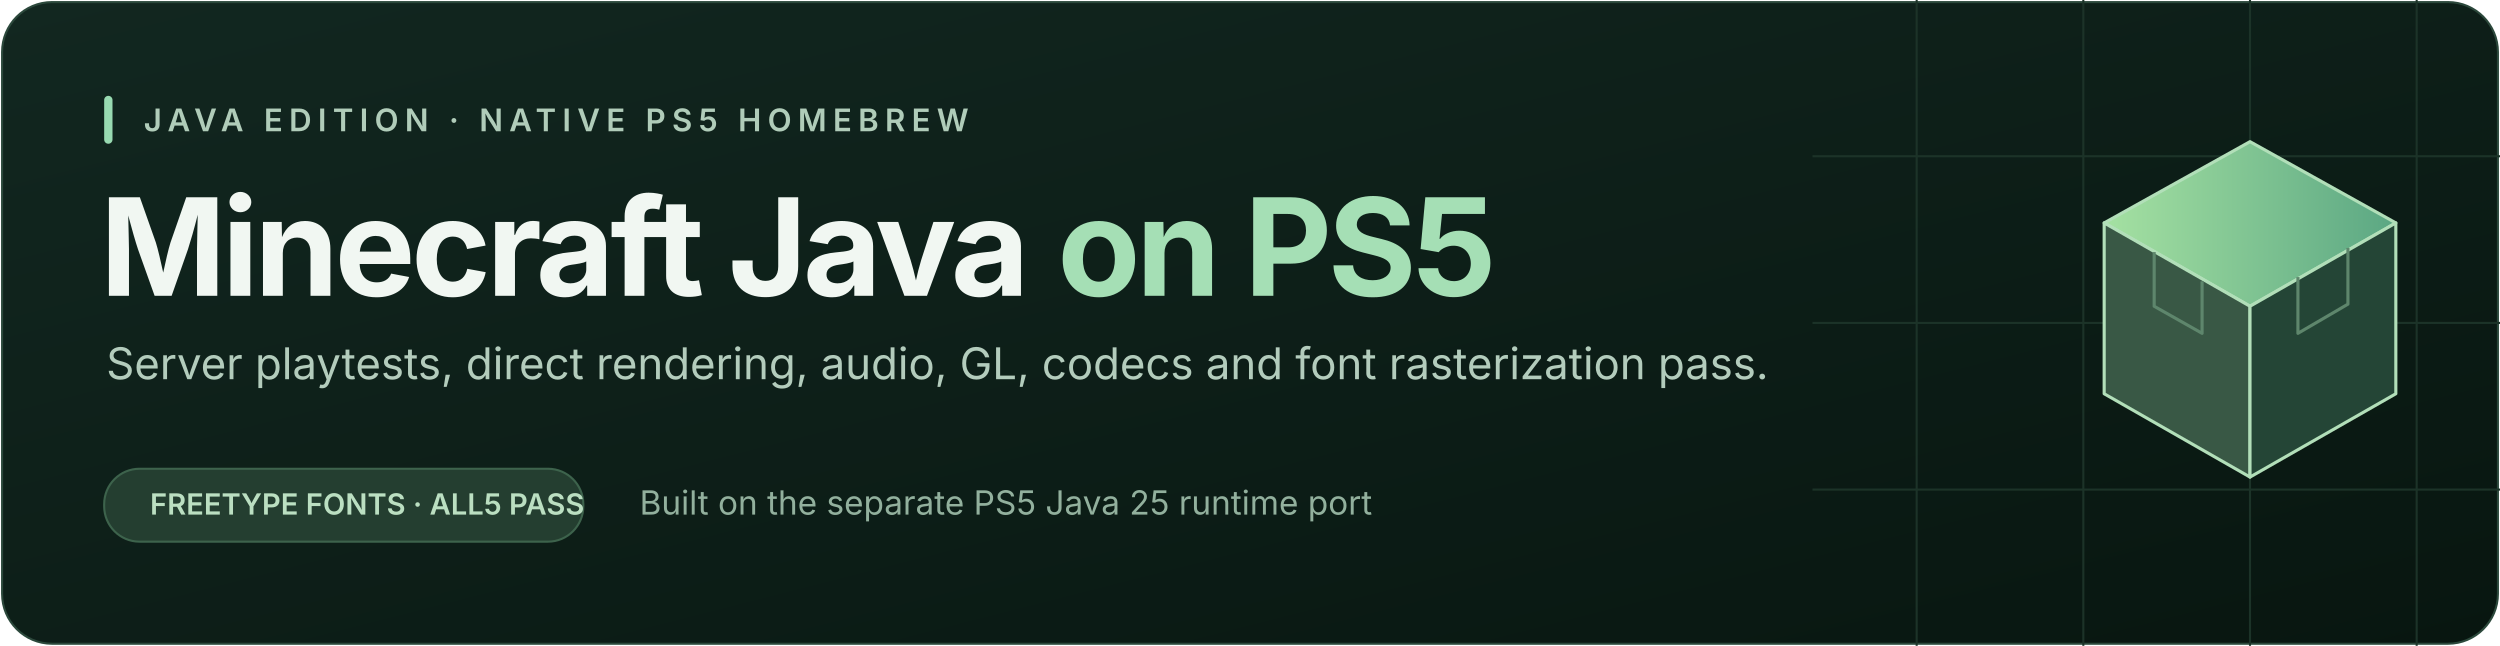
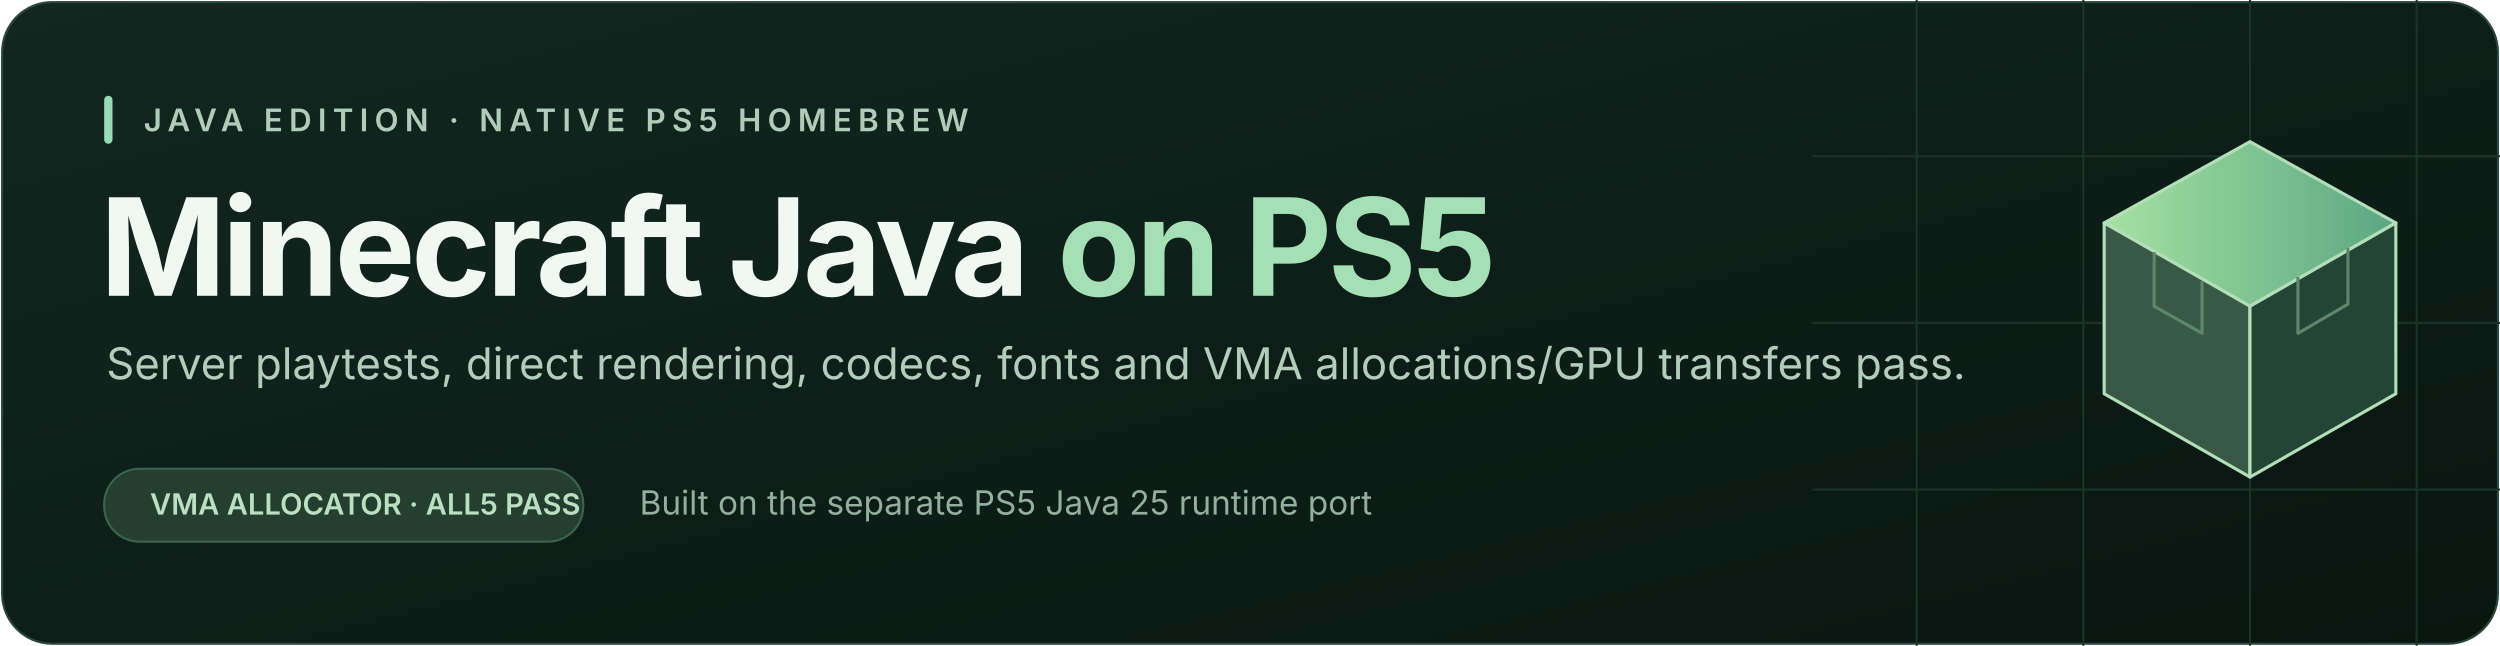
<svg xmlns="http://www.w3.org/2000/svg" width="1200" height="310" viewBox="0 0 1200 310" role="img" aria-labelledby="title description">
  <defs>
    <linearGradient id="background" x2="1" y2="1">
      <stop stop-color="#122720" />
      <stop offset="1" stop-color="#081610" />
    </linearGradient>
    <linearGradient id="grass">
      <stop stop-color="#a5e1a2" />
      <stop offset="1" stop-color="#5ba783" />
    </linearGradient>
  </defs>
  <rect x="1" y="1" width="1198" height="308" rx="24" fill="url(#background)" stroke="#2b483b" />
  <path d="M920 0v310M1000 0v310M1080 0v310M1160 0v310M870 75h330M870 155h330M870 235h330" stroke="#1c3328" />
  <g stroke="#b2dfb9" stroke-width="1.5" stroke-linejoin="round">
    <path d="M1010 107l70-39 70 39-70 40z" fill="url(#grass)" />
    <path d="M1010 107l70 40v82l-70-40z" fill="#395845" />
    <path d="M1080 147l70-40v82l-70 40z" fill="#244536" />
    <path d="M1034 121v26l23 13v-25M1103 133v27l24-14v-27" fill="none" stroke="#5e866c" />
  </g>
  <rect x="50" y="46" width="4" height="23" rx="2" fill="#98dab1" />
  <g font-family="Inter,Segoe UI,Arial,sans-serif">
    <text x="69" y="63" font-size="15" font-weight="600" letter-spacing="3" fill="#b0ccb9">JAVA EDITION · NATIVE PS5 HOMEBREW</text>
    <text x="48" y="142" font-size="65" font-weight="700" letter-spacing="-2" fill="#f1f7f2">Minecraft Java <tspan fill="#a5dfb5">on PS5</tspan>
    </text>
-     <text x="51" y="182" font-size="21" fill="#b3ccbc">Server playtests, direct rendering, audio, GL, codecs and font rasterization pass.</text>
+     <text x="51" y="182" font-size="21" fill="#b3ccbc">Server playtests, direct rendering, codecs, fonts and VMA allocations/GPU transfers pass.</text>
    <rect x="50" y="225" width="230" height="35" rx="17" fill="#243e30" stroke="#3d634c" />
-     <text x="72" y="247" font-size="14" font-weight="600" fill="#bbdfc1">FREETYPE FONTS · ALL5 PASS</text>
+     <text x="72" y="247" font-size="14" font-weight="600" fill="#bbdfc1">VMA ALLOCATOR · ALL5 PASS</text>
    <text x="307" y="247" font-size="16" fill="#92b09d">Built on the separate PS5 Java 25 runtime port</text>
  </g>
</svg>
